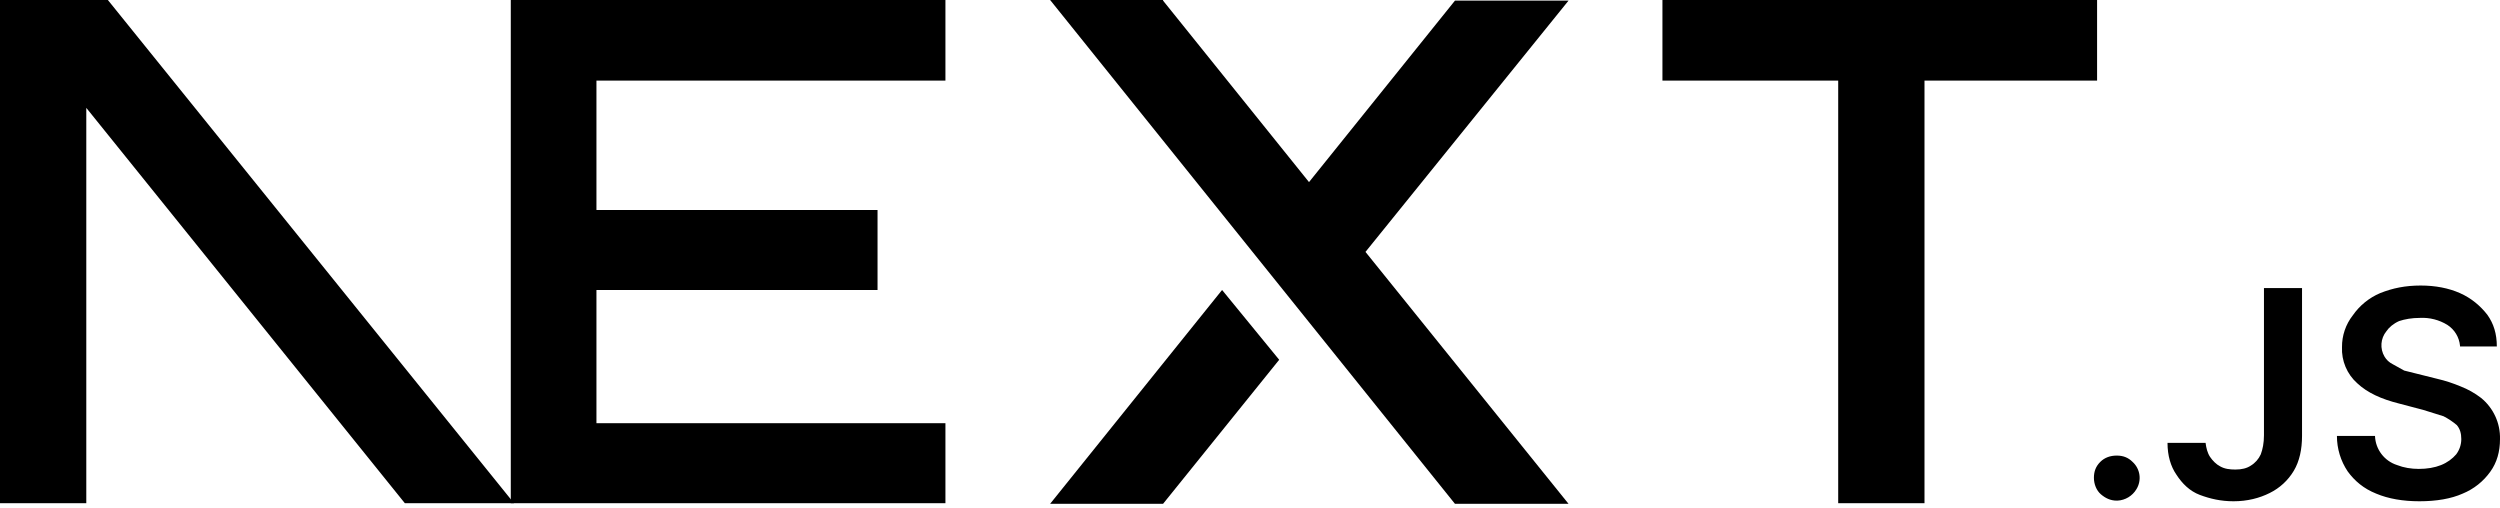
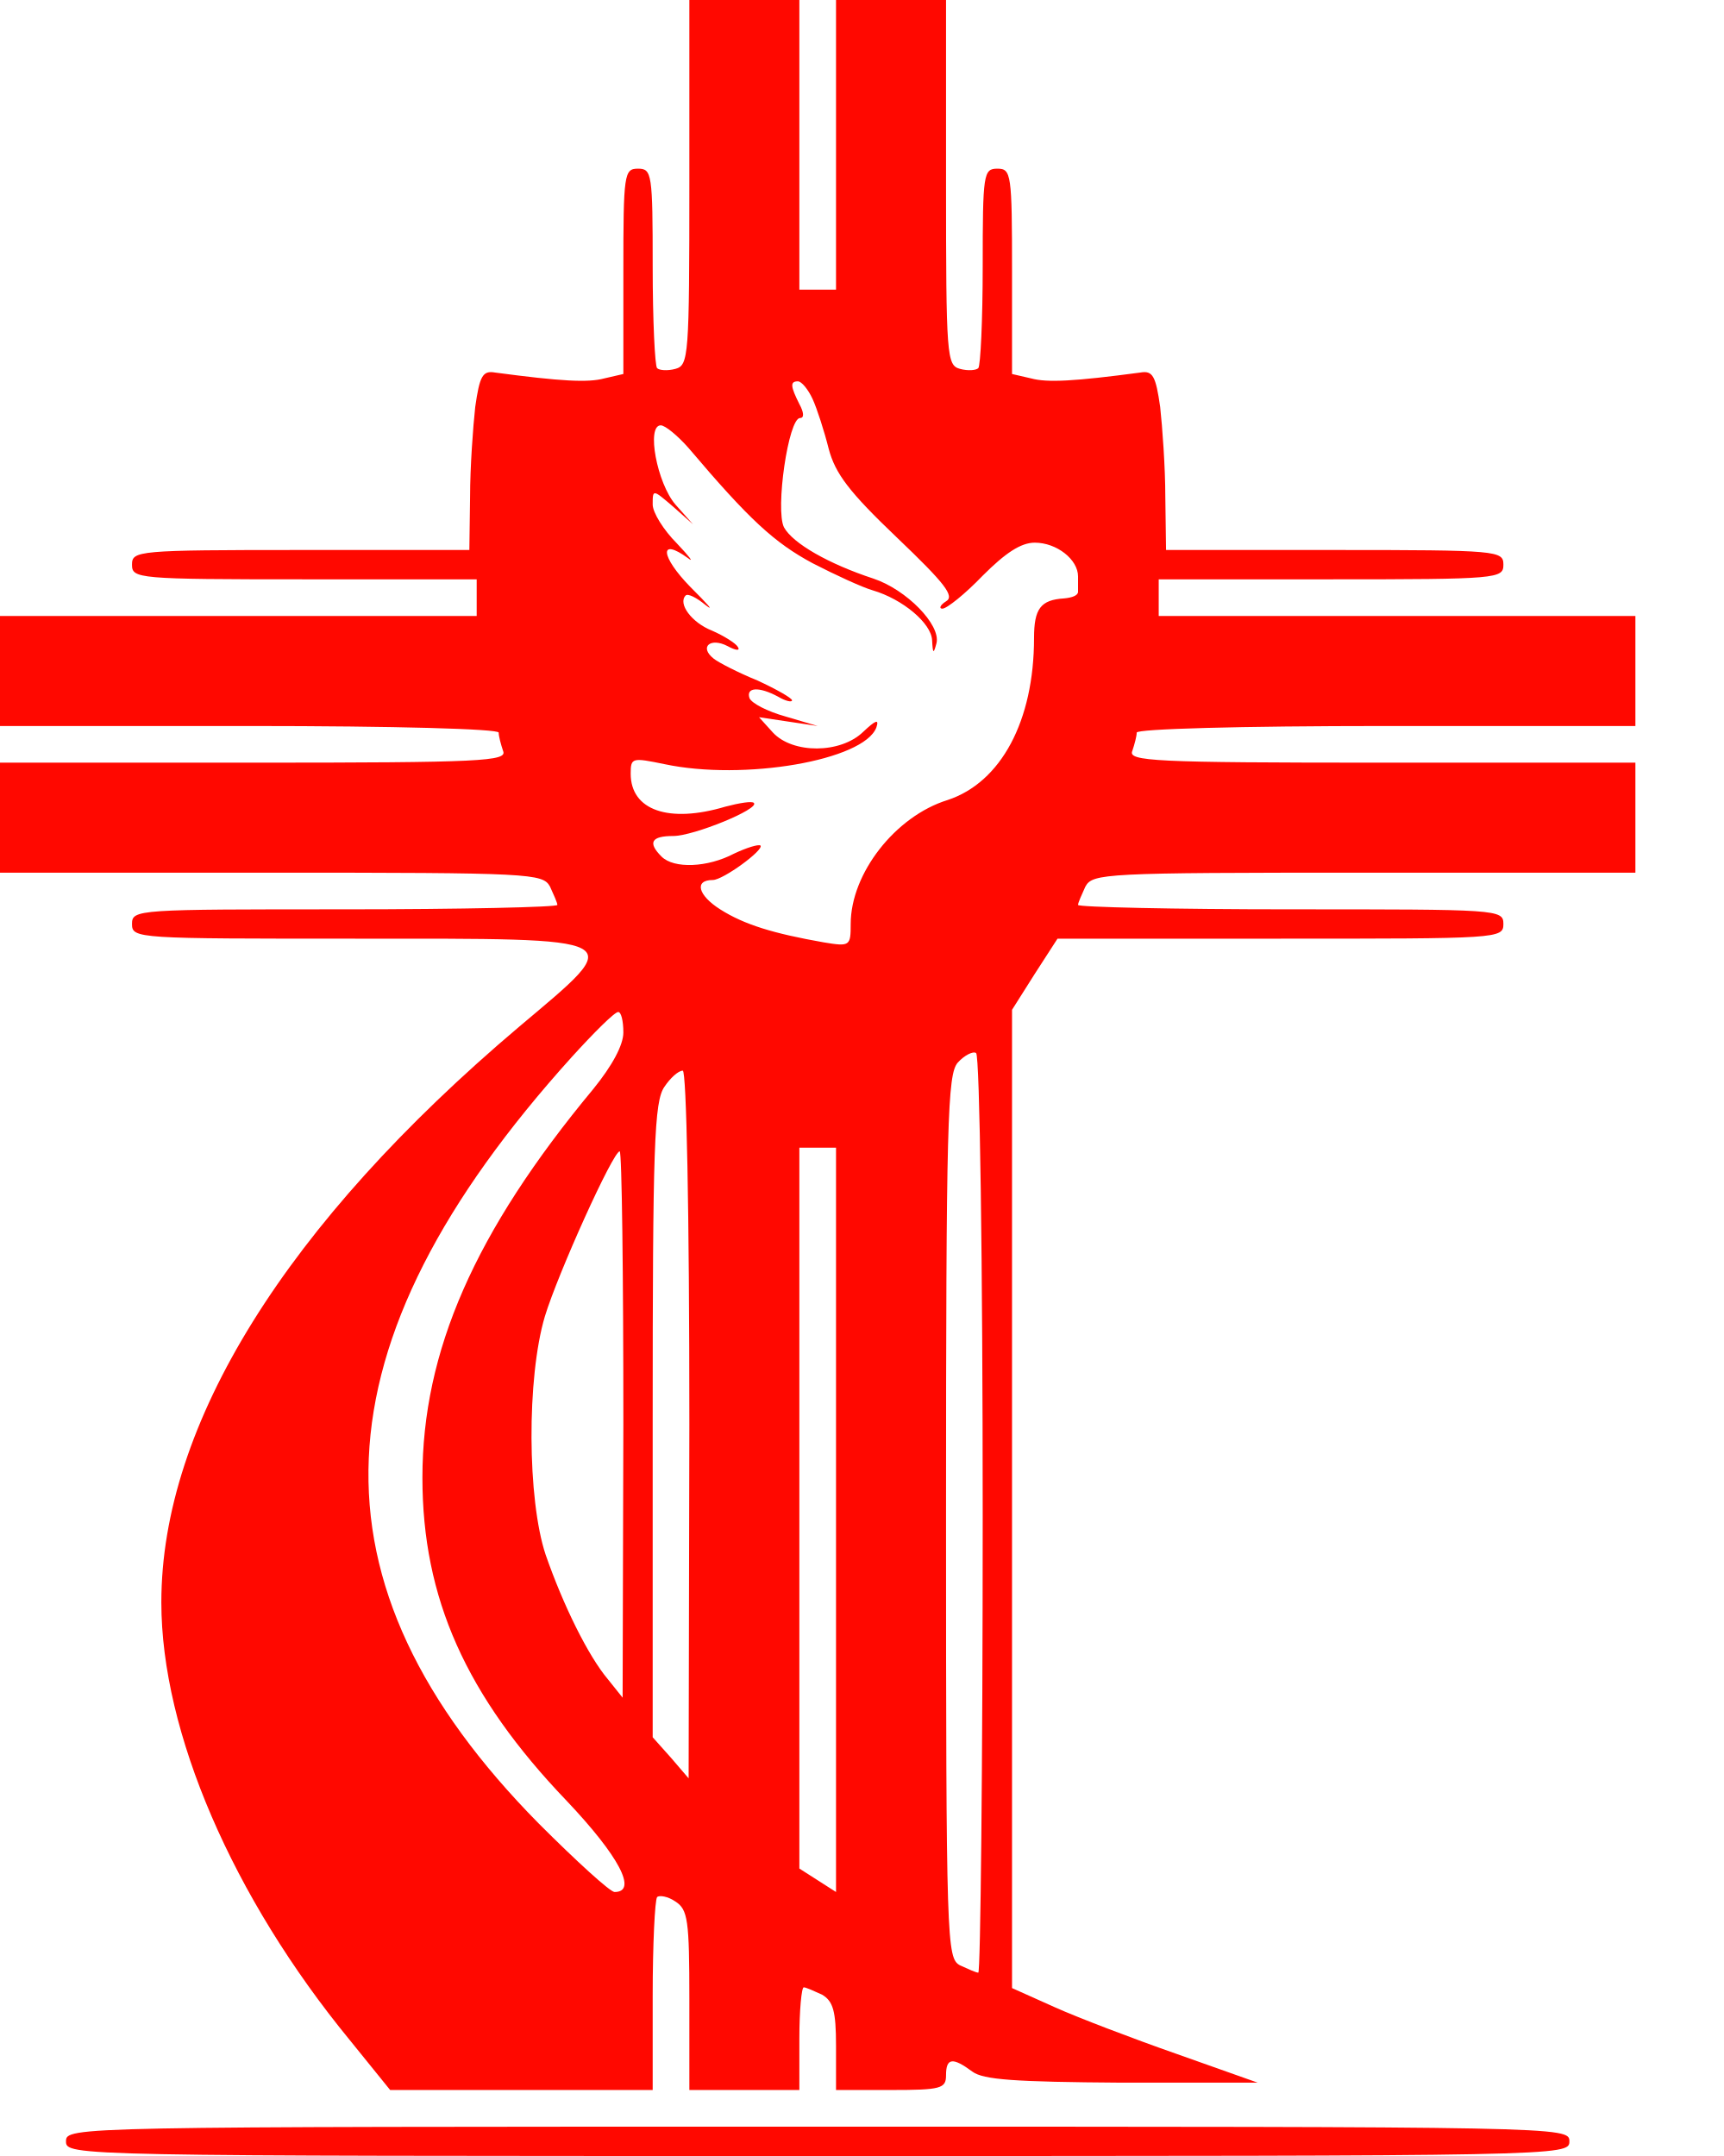
- <svg xmlns="http://www.w3.org/2000/svg" fill="none" viewBox="0 0 394 80">
-   <path fill="#000" d="M262 0h68.5v12.7h-27.2v66.6h-13.6V12.7H262V0ZM149 0v12.7H94v20.4h44.3v12.6H94v21h55v12.6H80.5V0h68.7zm34.3 0h-17.8l63.8 79.4h17.9l-32-39.7 32-39.6h-17.9l-23 28.6-23-28.6zm18.3 56.7-9-11-27.1 33.7h17.8l18.3-22.7z" />
-   <path fill="#000" d="M81 79.3 17 0H0v79.3h13.6V17l50.2 62.3H81Zm252.6-.4c-1 0-1.8-.4-2.5-1s-1.1-1.6-1.1-2.6.3-1.8 1-2.5 1.6-1 2.6-1 1.8.3 2.5 1a3.4 3.4 0 0 1 .6 4.3 3.7 3.7 0 0 1-3 1.8zm23.2-33.5h6v23.3c0 2.1-.4 4-1.3 5.5a9.1 9.1 0 0 1-3.8 3.5c-1.6.8-3.5 1.3-5.7 1.3-2 0-3.7-.4-5.3-1s-2.8-1.8-3.7-3.2c-.9-1.3-1.4-3-1.4-5h6c.1.8.3 1.6.7 2.2s1 1.2 1.6 1.5c.7.4 1.5.5 2.4.5 1 0 1.8-.2 2.4-.6a4 4 0 0 0 1.6-1.8c.3-.8.5-1.8.5-3V45.5zm30.9 9.1a4.4 4.4 0 0 0-2-3.3 7.5 7.5 0 0 0-4.3-1.1c-1.3 0-2.4.2-3.3.5-.9.4-1.6 1-2 1.6a3.5 3.5 0 0 0-.3 4c.3.5.7.9 1.3 1.2l1.8 1 2 .5 3.2.8c1.3.3 2.5.7 3.7 1.2a13 13 0 0 1 3.2 1.8 8.1 8.1 0 0 1 3 6.5c0 2-.5 3.7-1.5 5.1a10 10 0 0 1-4.4 3.5c-1.8.8-4.1 1.2-6.8 1.2-2.6 0-4.9-.4-6.8-1.2-2-.8-3.4-2-4.5-3.5a10 10 0 0 1-1.7-5.6h6a5 5 0 0 0 3.5 4.6c1 .4 2.2.6 3.4.6 1.3 0 2.5-.2 3.5-.6 1-.4 1.8-1 2.4-1.7a4 4 0 0 0 .8-2.4c0-.9-.2-1.6-.7-2.2a11 11 0 0 0-2.1-1.4l-3.2-1-3.8-1c-2.8-.7-5-1.7-6.6-3.2a7.2 7.2 0 0 1-2.4-5.7 8 8 0 0 1 1.7-5 10 10 0 0 1 4.3-3.5c2-.8 4-1.2 6.4-1.2 2.3 0 4.4.4 6.2 1.2 1.8.8 3.2 2 4.3 3.4 1 1.4 1.5 3 1.5 5h-5.8z" />
+ <svg xmlns="http://www.w3.org/2000/svg" version="1.0" width="235pt" height="294pt" viewBox="0 0 235 294" preserveAspectRatio="xMidYMid meet">
+   <g transform="translate(0,294) scale(0.1,-0.1)" fill="#FF0800" stroke="none">
+     <path d="M940 2691 c0 -238 -1 -249 -19 -254 -11 -3 -22 -2 -25 1 -3 3 -6 65 -6 139 0 126 -1 133 -20 133 -19 0 -20 -7 -20 -140 l0 -140 -26 -6 c-22 -6 -59 -4 -149 8 -17 3 -21 -5 -27 -47 -3 -27 -7 -83 -7 -122 l-1 -73 -230 0 c-223 0 -230 -1 -230 -20 0 -19 7 -20 235 -20 l235 0 0 -25 0 -25 -325 0 -325 0 0 -75 0 -75 340 0 c200 0 340 -4 340 -9 0 -5 3 -16 6 -25 6 -14 -28 -16 -340 -16 l-346 0 0 -75 0 -75 370 0 c355 0 370 -1 380 -19 5 -11 10 -22 10 -25 0 -3 -130 -6 -290 -6 -283 0 -290 0 -290 -20 0 -20 7 -20 305 -20 378 0 370 4 223 -120 -318 -269 -488 -542 -488 -785 0 -177 97 -402 257 -597 l55 -68 179 0 179 0 0 128 c0 71 3 131 6 135 3 3 15 1 25 -6 17 -11 19 -25 19 -134 l0 -123 75 0 75 0 0 70 c0 39 3 70 6 70 3 0 14 -5 25 -10 15 -9 19 -22 19 -70 l0 -60 75 0 c68 0 75 2 75 20 0 24 9 25 36 5 15 -11 57 -14 204 -15 l185 0 -110 39 c-60 21 -136 50 -167 64 l-58 26 0 667 0 667 31 49 31 48 304 0 c297 0 304 0 304 20 0 20 -7 20 -290 20 -159 0 -290 3 -290 6 0 3 5 14 10 25 10 18 25 19 380 19 l370 0 0 75 0 75 -346 0 c-312 0 -346 2 -340 16 3 9 6 20 6 25 0 5 140 9 340 9 l340 0 0 75 0 75 -325 0 -325 0 0 25 0 25 235 0 c228 0 235 1 235 20 0 19 -7 20 -230 20 l-230 0 -1 73 c0 39 -4 95 -7 122 -6 42 -10 50 -27 47 -90 -12 -127 -14 -149 -8 l-26 6 0 140 c0 133 -1 140 -20 140 -19 0 -20 -7 -20 -133 0 -74 -3 -136 -6 -139 -3 -3 -14 -4 -25 -1 -18 5 -19 16 -19 254 l0 249 -75 0 -75 0 0 -197 0 -198 -25 0 -25 0 0 198 0 197 -75 0 -75 0 0 -249z m168 -295 c6 -13 16 -44 22 -68 9 -34 28 -59 93 -121 66 -63 79 -80 67 -87 -8 -5 -10 -10 -5 -10 6 0 31 20 55 45 31 31 52 45 71 45 30 0 59 -23 59 -46 0 -8 0 -17 0 -21 0 -5 -8 -8 -19 -9 -32 -2 -41 -14 -41 -54 0 -113 -45 -197 -118 -221 -71 -22 -132 -100 -132 -169 0 -30 -1 -31 -37 -25 -68 12 -108 24 -141 45 -30 19 -36 40 -10 40 14 0 70 41 65 47 -3 2 -19 -3 -36 -11 -36 -19 -82 -21 -99 -4 -19 19 -14 28 16 28 28 0 118 37 110 45 -2 3 -20 0 -39 -5 -77 -23 -129 -5 -129 45 0 22 2 22 46 13 108 -23 272 5 289 50 4 12 -1 10 -18 -6 -31 -30 -96 -30 -123 -1 l-19 21 40 -6 40 -6 -44 13 c-25 7 -46 18 -49 25 -5 15 13 16 39 2 10 -6 19 -8 19 -5 0 3 -21 15 -47 27 -27 11 -54 25 -60 30 -20 16 -4 29 19 17 11 -6 18 -7 14 -1 -3 5 -19 15 -35 22 -28 11 -47 37 -36 48 3 3 15 -3 27 -13 13 -10 3 1 -21 25 -40 41 -43 68 -3 39 9 -7 2 2 -15 20 -18 18 -33 42 -33 53 0 21 0 21 28 -3 l27 -24 -24 27 c-25 29 -40 108 -20 108 6 0 23 -14 38 -31 83 -98 117 -129 169 -157 31 -16 68 -33 82 -37 41 -12 80 -45 81 -68 1 -19 2 -19 6 -4 6 25 -41 73 -86 88 -61 20 -110 48 -122 70 -12 24 6 149 22 149 6 0 5 8 -1 19 -12 24 -13 31 -2 31 5 0 14 -11 20 -24z m-258 -864 c0 -17 -15 -45 -41 -77 -162 -195 -233 -358 -233 -530 0 -164 59 -297 197 -441 71 -75 97 -124 65 -124 -6 0 -52 42 -103 93 -324 328 -310 653 45 1046 30 33 58 61 63 61 4 0 7 -12 7 -28z m490 -658 c0 -343 -3 -624 -6 -624 -3 0 -14 5 -25 10 -18 10 -19 28 -19 612 0 542 2 603 16 619 9 10 21 16 25 13 5 -3 9 -286 9 -630z m-400 124 l-1 -483 -24 28 -25 28 0 432 c0 375 2 435 16 455 8 12 19 22 25 22 5 0 9 -187 9 -482z m200 -131 l0 -507 -25 16 -25 16 0 492 0 491 25 0 25 0 0 -508z m-290 131 l-1 -373 -20 25 c-27 32 -61 101 -85 170 -25 75 -26 241 -1 325 18 59 93 225 102 225 3 0 5 -168 5 -372z" />
+     <path d="M90 20 c0 -20 7 -20 1025 -20 1018 0 1025 0 1025 20 0 20 -7 20 -1025 20 -1018 0 -1025 0 -1025 -20z" />
+   </g>
</svg>
